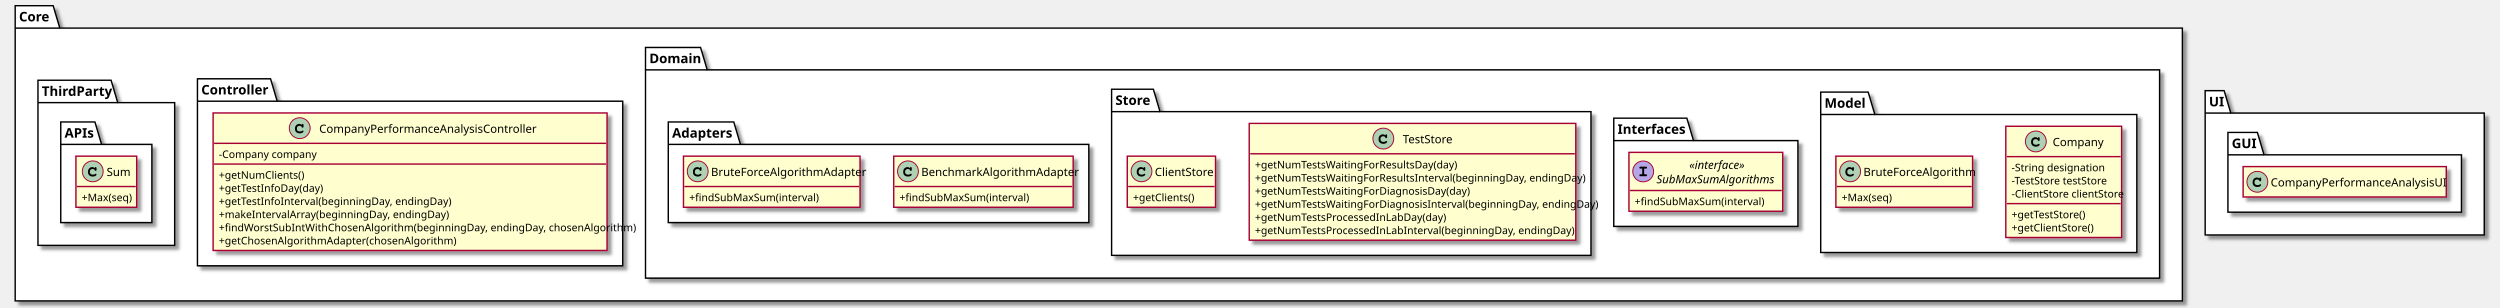
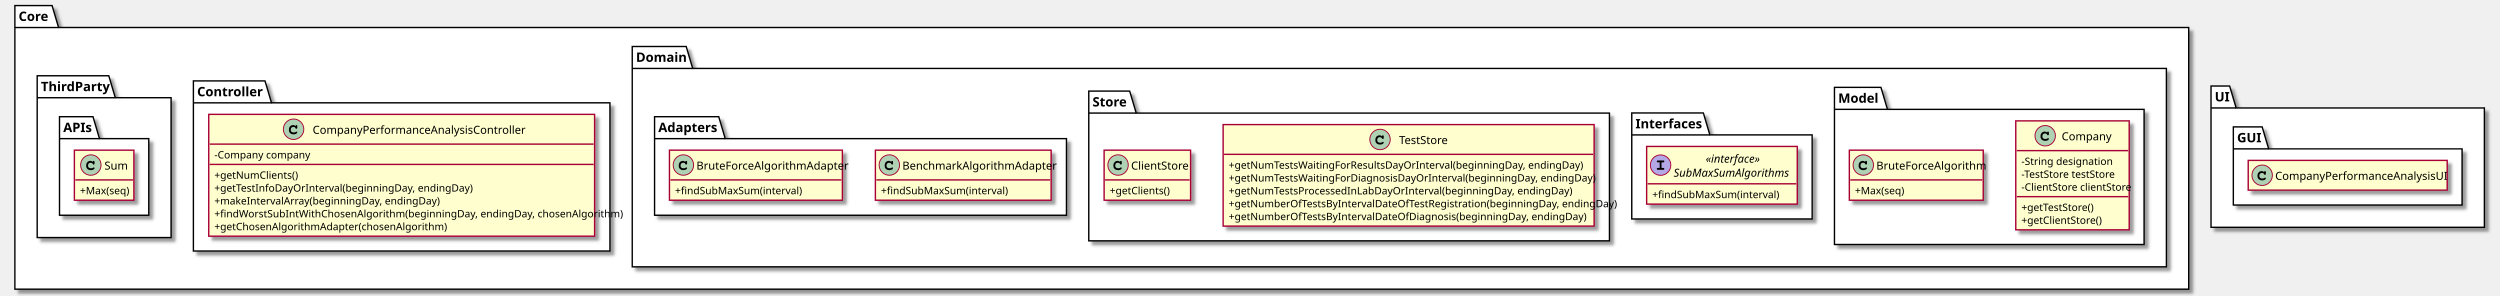
- <svg xmlns="http://www.w3.org/2000/svg" contentScriptType="application/ecmascript" contentStyleType="text/css" height="405px" preserveAspectRatio="none" style="width:3292px;height:405px;background:#FFFFFF;" version="1.1" viewBox="0 0 3292 405" width="3292.5px" zoomAndPan="magnify">
+ <svg xmlns="http://www.w3.org/2000/svg" contentScriptType="application/ecmascript" contentStyleType="text/css" height="397.5px" preserveAspectRatio="none" style="width:3361px;height:397px;background:#FFFFFF;" version="1.1" viewBox="0 0 3361 397" width="3361.25px" zoomAndPan="magnify">
  <defs>
-     <filter height="300%" id="fmnzye6u56nr3" width="300%" x="-1" y="-1">
+     <filter height="300%" id="f1gizhdiklt8y7" width="300%" x="-1" y="-1">
      <feGaussianBlur result="blurOut" stdDeviation="2.5" />
      <feColorMatrix in="blurOut" result="blurOut2" type="matrix" values="0 0 0 0 0 0 0 0 0 0 0 0 0 0 0 0 0 0 .4 0" />
      <feOffset dx="5.0" dy="5.0" in="blurOut2" result="blurOut3" />
      <feBlend in="SourceGraphic" in2="blurOut3" mode="normal" />
    </filter>
  </defs>
  <g>
-     <polygon fill="#FFFFFF" filter="url(#fmnzye6u56nr3)" points="20,7.5,70,7.5,78.75,37.012,2873.75,37.012,2873.75,396.25,20,396.25,20,7.5" style="stroke:#000000;stroke-width:1.875;" />
+     <polygon fill="#FFFFFF" filter="url(#f1gizhdiklt8y7)" points="20,7.5,70,7.5,78.75,37.012,2942.5,37.012,2942.5,388.75,20,388.75,20,7.5" style="stroke:#000000;stroke-width:1.875;" />
    <line style="stroke:#000000;stroke-width:1.875;" x1="20" x2="78.75" y1="37.012" y2="37.012" />
    <text fill="#000000" font-family="sans-serif" font-size="17.5" font-weight="bold" lengthAdjust="spacing" textLength="42.5" x="25" y="28.166">Core</text>
-     <polygon fill="#FFFFFF" filter="url(#fmnzye6u56nr3)" points="850,62.5,922.5,62.5,931.25,92.012,2843.75,92.012,2843.75,366.25,850,366.25,850,62.5" style="stroke:#000000;stroke-width:1.875;" />
+     <polygon fill="#FFFFFF" filter="url(#f1gizhdiklt8y7)" points="850,62.5,922.5,62.5,931.25,92.012,2912.5,92.012,2912.5,358.75,850,358.75,850,62.5" style="stroke:#000000;stroke-width:1.875;" />
    <line style="stroke:#000000;stroke-width:1.875;" x1="850" x2="931.25" y1="92.012" y2="92.012" />
    <text fill="#000000" font-family="sans-serif" font-size="17.5" font-weight="bold" lengthAdjust="spacing" textLength="65" x="855" y="83.166">Domain</text>
-     <polygon fill="#FFFFFF" filter="url(#fmnzye6u56nr3)" points="2397.5,121.25,2460,121.25,2468.75,150.762,2813.75,150.762,2813.75,332.5,2397.5,332.5,2397.5,121.25" style="stroke:#000000;stroke-width:1.875;" />
-     <line style="stroke:#000000;stroke-width:1.875;" x1="2397.5" x2="2468.75" y1="150.762" y2="150.762" />
-     <text fill="#000000" font-family="sans-serif" font-size="17.5" font-weight="bold" lengthAdjust="spacing" textLength="55" x="2402.5" y="141.917">Model</text>
-     <polygon fill="#FFFFFF" filter="url(#fmnzye6u56nr3)" points="2125,155.625,2221.25,155.625,2230,185.137,2367.5,185.137,2367.5,298.125,2125,298.125,2125,155.625" style="stroke:#000000;stroke-width:1.875;" />
-     <line style="stroke:#000000;stroke-width:1.875;" x1="2125" x2="2230" y1="185.137" y2="185.137" />
-     <text fill="#000000" font-family="sans-serif" font-size="17.5" font-weight="bold" lengthAdjust="spacing" textLength="88.75" x="2130" y="176.292">Interfaces</text>
-     <polygon fill="#FFFFFF" filter="url(#fmnzye6u56nr3)" points="1463.75,117.5,1518.75,117.5,1527.5,147.012,2095,147.012,2095,336.25,1463.75,336.25,1463.75,117.5" style="stroke:#000000;stroke-width:1.875;" />
-     <line style="stroke:#000000;stroke-width:1.875;" x1="1463.75" x2="1527.5" y1="147.012" y2="147.012" />
-     <text fill="#000000" font-family="sans-serif" font-size="17.5" font-weight="bold" lengthAdjust="spacing" textLength="47.5" x="1468.75" y="138.167">Store</text>
-     <polygon fill="#FFFFFF" filter="url(#fmnzye6u56nr3)" points="880,160.625,966.25,160.625,975,190.137,1433.75,190.137,1433.75,293.125,880,293.125,880,160.625" style="stroke:#000000;stroke-width:1.875;" />
-     <line style="stroke:#000000;stroke-width:1.875;" x1="880" x2="975" y1="190.137" y2="190.137" />
-     <text fill="#000000" font-family="sans-serif" font-size="17.5" font-weight="bold" lengthAdjust="spacing" textLength="78.75" x="885" y="181.292">Adapters</text>
-     <polygon fill="#FFFFFF" filter="url(#fmnzye6u56nr3)" points="260,103.75,356.25,103.75,365,133.262,820,133.262,820,350,260,350,260,103.75" style="stroke:#000000;stroke-width:1.875;" />
-     <line style="stroke:#000000;stroke-width:1.875;" x1="260" x2="365" y1="133.262" y2="133.262" />
-     <text fill="#000000" font-family="sans-serif" font-size="17.5" font-weight="bold" lengthAdjust="spacing" textLength="88.75" x="265" y="124.416">Controller</text>
-     <polygon fill="#FFFFFF" filter="url(#fmnzye6u56nr3)" points="50,105.625,146.25,105.625,155,135.137,230,135.137,230,323.125,50,323.125,50,105.625" style="stroke:#000000;stroke-width:1.875;" />
-     <line style="stroke:#000000;stroke-width:1.875;" x1="50" x2="155" y1="135.137" y2="135.137" />
-     <text fill="#000000" font-family="sans-serif" font-size="17.5" font-weight="bold" lengthAdjust="spacing" textLength="88.75" x="55" y="126.291">ThirdParty</text>
-     <polygon fill="#FFFFFF" filter="url(#fmnzye6u56nr3)" points="80,160.625,125,160.625,133.75,190.137,200,190.137,200,293.125,80,293.125,80,160.625" style="stroke:#000000;stroke-width:1.875;" />
-     <line style="stroke:#000000;stroke-width:1.875;" x1="80" x2="133.75" y1="190.137" y2="190.137" />
-     <text fill="#000000" font-family="sans-serif" font-size="17.5" font-weight="bold" lengthAdjust="spacing" textLength="37.5" x="85" y="181.292">APIs</text>
-     <polygon fill="#FFFFFF" filter="url(#fmnzye6u56nr3)" points="2903.75,119.375,2928.75,119.375,2937.5,148.887,3271.25,148.887,3271.25,309.375,2903.75,309.375,2903.75,119.375" style="stroke:#000000;stroke-width:1.875;" />
-     <line style="stroke:#000000;stroke-width:1.875;" x1="2903.75" x2="2937.5" y1="148.887" y2="148.887" />
-     <text fill="#000000" font-family="sans-serif" font-size="17.5" font-weight="bold" lengthAdjust="spacing" textLength="17.5" x="2908.75" y="140.042">UI</text>
-     <polygon fill="#FFFFFF" filter="url(#fmnzye6u56nr3)" points="2933.75,174.375,2972.5,174.375,2981.25,203.887,3241.25,203.887,3241.25,279.375,2933.75,279.375,2933.75,174.375" style="stroke:#000000;stroke-width:1.875;" />
-     <line style="stroke:#000000;stroke-width:1.875;" x1="2933.75" x2="2981.25" y1="203.887" y2="203.887" />
-     <text fill="#000000" font-family="sans-serif" font-size="17.5" font-weight="bold" lengthAdjust="spacing" textLength="31.25" x="2938.75" y="195.042">GUI</text>
-     <rect codeLine="13" fill="#FEFECE" filter="url(#fmnzye6u56nr3)" height="146.475" id="Company" style="stroke:#A80036;stroke-width:1.875;" width="152.5" x="2641.25" y="166.25" />
-     <ellipse cx="2680.812" cy="186.25" fill="#ADD1B2" rx="13.75" ry="13.75" style="stroke:#A80036;stroke-width:1.25;" />
-     <path d="M2683.312,181.875 Q2683.566,181.25 2683.859,180.938 Q2684.152,180.625 2684.484,180.625 Q2685.07,180.625 2685.441,180.977 Q2685.812,181.328 2685.812,182.148 L2685.812,184.102 Q2685.812,184.922 2685.461,185.273 Q2685.109,185.625 2684.562,185.625 Q2684.074,185.625 2683.762,185.41 Q2683.449,185.195 2683.312,184.629 Q2683.254,184.238 2683.039,184.023 Q2682.648,183.613 2681.945,183.379 Q2681.242,183.125 2680.539,183.125 Q2679.66,183.125 2678.918,183.477 Q2678.195,183.828 2677.629,184.609 Q2677.062,185.391 2677.062,186.465 L2677.062,187.617 Q2677.062,188.906 2678.117,189.766 Q2679.172,190.625 2681.047,190.625 Q2682.16,190.625 2682.941,190.371 Q2683.391,190.234 2683.898,189.785 Q2684.231,189.531 2684.406,189.453 Q2684.582,189.375 2684.797,189.375 Q2685.207,189.375 2685.5,189.707 Q2685.812,190.019 2685.812,190.469 Q2685.812,190.898 2685.383,191.406 Q2684.758,192.148 2683.762,192.559 Q2682.453,193.125 2680.852,193.125 Q2678.977,193.125 2677.473,192.383 Q2676.262,191.797 2675.402,190.527 Q2674.562,189.258 2674.562,187.754 L2674.562,186.387 Q2674.562,184.824 2675.305,183.457 Q2676.066,182.09 2677.375,181.367 Q2678.703,180.625 2680.188,180.625 Q2681.086,180.625 2681.867,180.938 Q2682.648,181.25 2683.312,181.875 Z " fill="#000000" />
-     <text fill="#000000" font-family="sans-serif" font-size="15" lengthAdjust="spacing" textLength="66.25" x="2702.938" y="192.388">Company</text>
-     <line style="stroke:#A80036;stroke-width:1.875;" x1="2642.5" x2="2792.5" y1="206.25" y2="206.25" />
-     <text fill="#000000" font-family="sans-serif" font-size="13.75" lengthAdjust="spacing" textLength="112.5" x="2648.75" y="225.524">-String designation</text>
-     <text fill="#000000" font-family="sans-serif" font-size="13.75" lengthAdjust="spacing" textLength="122.5" x="2648.75" y="242.819">-TestStore testStore</text>
-     <text fill="#000000" font-family="sans-serif" font-size="13.75" lengthAdjust="spacing" textLength="137.5" x="2648.75" y="260.113">-ClientStore clientStore</text>
-     <line style="stroke:#A80036;stroke-width:1.875;" x1="2642.5" x2="2792.5" y1="268.135" y2="268.135" />
-     <text fill="#000000" font-family="sans-serif" font-size="13.75" lengthAdjust="spacing" textLength="95" x="2648.75" y="287.408">+getTestStore()</text>
-     <text fill="#000000" font-family="sans-serif" font-size="13.75" lengthAdjust="spacing" textLength="101.25" x="2648.75" y="304.703">+getClientStore()</text>
-     <rect codeLine="21" fill="#FEFECE" filter="url(#fmnzye6u56nr3)" height="67.295" id="BruteForceAlgorithm" style="stroke:#A80036;stroke-width:1.875;" width="180" x="2417.5" y="205.625" />
-     <ellipse cx="2436.25" cy="225.625" fill="#ADD1B2" rx="13.75" ry="13.75" style="stroke:#A80036;stroke-width:1.25;" />
-     <path d="M2438.75,221.25 Q2439.004,220.625 2439.297,220.312 Q2439.59,220 2439.922,220 Q2440.508,220 2440.879,220.352 Q2441.25,220.703 2441.25,221.523 L2441.25,223.477 Q2441.25,224.297 2440.898,224.648 Q2440.547,225 2440,225 Q2439.512,225 2439.199,224.785 Q2438.887,224.57 2438.75,224.004 Q2438.691,223.613 2438.477,223.398 Q2438.086,222.988 2437.383,222.754 Q2436.68,222.5 2435.977,222.5 Q2435.098,222.5 2434.356,222.852 Q2433.633,223.203 2433.066,223.984 Q2432.5,224.766 2432.5,225.84 L2432.5,226.992 Q2432.5,228.281 2433.555,229.141 Q2434.609,230 2436.484,230 Q2437.598,230 2438.379,229.746 Q2438.828,229.609 2439.336,229.16 Q2439.668,228.906 2439.844,228.828 Q2440.019,228.75 2440.234,228.75 Q2440.644,228.75 2440.938,229.082 Q2441.25,229.394 2441.25,229.844 Q2441.25,230.273 2440.82,230.781 Q2440.195,231.523 2439.199,231.934 Q2437.891,232.5 2436.289,232.5 Q2434.414,232.5 2432.91,231.758 Q2431.699,231.172 2430.84,229.902 Q2430,228.633 2430,227.129 L2430,225.762 Q2430,224.199 2430.742,222.832 Q2431.504,221.465 2432.812,220.742 Q2434.141,220 2435.625,220 Q2436.523,220 2437.305,220.312 Q2438.086,220.625 2438.75,221.25 Z " fill="#000000" />
-     <text fill="#000000" font-family="sans-serif" font-size="15" lengthAdjust="spacing" textLength="140" x="2453.75" y="231.763">BruteForceAlgorithm</text>
-     <line style="stroke:#A80036;stroke-width:1.875;" x1="2418.75" x2="2596.25" y1="245.625" y2="245.625" />
-     <text fill="#000000" font-family="sans-serif" font-size="13.75" lengthAdjust="spacing" textLength="65" x="2425" y="264.899">+Max(seq)</text>
-     <rect codeLine="29" fill="#FEFECE" filter="url(#fmnzye6u56nr3)" height="77.529" id="SubMaxSumAlgorithms" style="stroke:#A80036;stroke-width:1.875;" width="202.5" x="2145" y="200.625" />
-     <ellipse cx="2163.75" cy="225.742" fill="#B4A7E5" rx="13.75" ry="13.75" style="stroke:#A80036;stroke-width:1.25;" />
-     <path d="M2165,221.992 L2165,229.492 L2167.5,229.492 L2168.106,229.492 L2168.75,230.273 L2168.75,230.742 L2168.75,231.211 L2168.106,231.992 L2167.5,231.992 L2160,231.992 L2159.394,231.992 L2158.75,231.211 L2158.75,230.742 L2158.75,230.273 L2159.394,229.492 L2160,229.492 L2162.5,229.492 L2162.5,221.992 L2160,221.992 L2159.394,221.992 L2158.75,221.211 L2158.75,220.742 L2158.75,220.273 L2159.394,219.492 L2160,219.492 L2167.5,219.492 L2168.106,219.492 L2168.75,220.273 L2168.75,220.742 L2168.75,221.211 L2168.106,221.992 L2167.5,221.992 L2165,221.992 Z " fill="#000000" />
-     <text fill="#000000" font-family="sans-serif" font-size="15" font-style="italic" lengthAdjust="spacing" textLength="76.25" x="2224.375" y="222.446">«interface»</text>
-     <text fill="#000000" font-family="sans-serif" font-size="15" font-style="italic" lengthAdjust="spacing" textLength="162.5" x="2181.25" y="241.314">SubMaxSumAlgorithms</text>
-     <line style="stroke:#A80036;stroke-width:1.875;" x1="2146.25" x2="2346.25" y1="250.859" y2="250.859" />
-     <text fill="#000000" font-family="sans-serif" font-size="13.75" lengthAdjust="spacing" textLength="158.75" x="2152.5" y="270.133">+findSubMaxSum(interval)</text>
-     <rect codeLine="37" fill="#FEFECE" filter="url(#fmnzye6u56nr3)" height="153.769" id="TestStore" style="stroke:#A80036;stroke-width:1.875;" width="430" x="1645" y="162.5" />
-     <ellipse cx="1821.562" cy="182.5" fill="#ADD1B2" rx="13.75" ry="13.75" style="stroke:#A80036;stroke-width:1.25;" />
-     <path d="M1824.062,178.125 Q1824.316,177.5 1824.609,177.188 Q1824.902,176.875 1825.234,176.875 Q1825.82,176.875 1826.191,177.227 Q1826.562,177.578 1826.562,178.398 L1826.562,180.352 Q1826.562,181.172 1826.211,181.523 Q1825.859,181.875 1825.312,181.875 Q1824.824,181.875 1824.512,181.66 Q1824.199,181.445 1824.062,180.879 Q1824.004,180.488 1823.789,180.273 Q1823.398,179.863 1822.695,179.629 Q1821.992,179.375 1821.289,179.375 Q1820.41,179.375 1819.668,179.727 Q1818.945,180.078 1818.379,180.859 Q1817.812,181.641 1817.812,182.715 L1817.812,183.867 Q1817.812,185.156 1818.867,186.016 Q1819.922,186.875 1821.797,186.875 Q1822.91,186.875 1823.691,186.621 Q1824.141,186.484 1824.648,186.035 Q1824.98,185.781 1825.156,185.703 Q1825.332,185.625 1825.547,185.625 Q1825.957,185.625 1826.25,185.957 Q1826.562,186.269 1826.562,186.719 Q1826.562,187.148 1826.133,187.656 Q1825.508,188.398 1824.512,188.809 Q1823.203,189.375 1821.602,189.375 Q1819.727,189.375 1818.223,188.633 Q1817.012,188.047 1816.152,186.777 Q1815.312,185.508 1815.312,184.004 L1815.312,182.637 Q1815.312,181.074 1816.055,179.707 Q1816.816,178.34 1818.125,177.617 Q1819.453,176.875 1820.938,176.875 Q1821.836,176.875 1822.617,177.188 Q1823.398,177.5 1824.062,178.125 Z " fill="#000000" />
-     <text fill="#000000" font-family="sans-serif" font-size="15" lengthAdjust="spacing" textLength="66.25" x="1847.188" y="188.638">TestStore</text>
-     <line style="stroke:#A80036;stroke-width:1.875;" x1="1646.25" x2="2073.75" y1="202.5" y2="202.5" />
-     <text fill="#000000" font-family="sans-serif" font-size="13.75" lengthAdjust="spacing" textLength="251.25" x="1652.5" y="221.774">+getNumTestsWaitingForResultsDay(day)</text>
-     <text fill="#000000" font-family="sans-serif" font-size="13.75" lengthAdjust="spacing" textLength="401.25" x="1652.5" y="239.069">+getNumTestsWaitingForResultsInterval(beginningDay, endingDay)</text>
-     <text fill="#000000" font-family="sans-serif" font-size="13.75" lengthAdjust="spacing" textLength="265" x="1652.5" y="256.363">+getNumTestsWaitingForDiagnosisDay(day)</text>
-     <text fill="#000000" font-family="sans-serif" font-size="13.75" lengthAdjust="spacing" textLength="415" x="1652.5" y="273.658">+getNumTestsWaitingForDiagnosisInterval(beginningDay, endingDay)</text>
-     <text fill="#000000" font-family="sans-serif" font-size="13.75" lengthAdjust="spacing" textLength="240" x="1652.5" y="290.953">+getNumTestsProcessedInLabDay(day)</text>
-     <text fill="#000000" font-family="sans-serif" font-size="13.75" lengthAdjust="spacing" textLength="390" x="1652.5" y="308.248">+getNumTestsProcessedInLabInterval(beginningDay, endingDay)</text>
-     <rect codeLine="46" fill="#FEFECE" filter="url(#fmnzye6u56nr3)" height="67.295" id="ClientStore" style="stroke:#A80036;stroke-width:1.875;" width="116.25" x="1484.375" y="205.625" />
-     <ellipse cx="1503.125" cy="225.625" fill="#ADD1B2" rx="13.75" ry="13.75" style="stroke:#A80036;stroke-width:1.25;" />
-     <path d="M1505.625,221.25 Q1505.879,220.625 1506.172,220.312 Q1506.465,220 1506.797,220 Q1507.383,220 1507.754,220.352 Q1508.125,220.703 1508.125,221.523 L1508.125,223.477 Q1508.125,224.297 1507.773,224.648 Q1507.422,225 1506.875,225 Q1506.387,225 1506.074,224.785 Q1505.762,224.57 1505.625,224.004 Q1505.566,223.613 1505.352,223.398 Q1504.961,222.988 1504.258,222.754 Q1503.555,222.5 1502.852,222.5 Q1501.973,222.5 1501.23,222.852 Q1500.508,223.203 1499.941,223.984 Q1499.375,224.766 1499.375,225.84 L1499.375,226.992 Q1499.375,228.281 1500.43,229.141 Q1501.484,230 1503.359,230 Q1504.473,230 1505.254,229.746 Q1505.703,229.609 1506.211,229.16 Q1506.543,228.906 1506.719,228.828 Q1506.895,228.75 1507.109,228.75 Q1507.52,228.75 1507.812,229.082 Q1508.125,229.394 1508.125,229.844 Q1508.125,230.273 1507.695,230.781 Q1507.07,231.523 1506.074,231.934 Q1504.766,232.5 1503.164,232.5 Q1501.289,232.5 1499.785,231.758 Q1498.574,231.172 1497.715,229.902 Q1496.875,228.633 1496.875,227.129 L1496.875,225.762 Q1496.875,224.199 1497.617,222.832 Q1498.379,221.465 1499.688,220.742 Q1501.016,220 1502.5,220 Q1503.398,220 1504.18,220.312 Q1504.961,220.625 1505.625,221.25 Z " fill="#000000" />
-     <text fill="#000000" font-family="sans-serif" font-size="15" lengthAdjust="spacing" textLength="76.25" x="1520.625" y="231.763">ClientStore</text>
-     <line style="stroke:#A80036;stroke-width:1.875;" x1="1485.625" x2="1599.375" y1="245.625" y2="245.625" />
-     <text fill="#000000" font-family="sans-serif" font-size="13.75" lengthAdjust="spacing" textLength="76.25" x="1491.875" y="264.899">+getClients()</text>
-     <rect codeLine="54" fill="#FEFECE" filter="url(#fmnzye6u56nr3)" height="67.295" id="BenchmarkAlgorithmAdapter" style="stroke:#A80036;stroke-width:1.875;" width="236.25" x="1176.875" y="205.625" />
-     <ellipse cx="1195.625" cy="225.625" fill="#ADD1B2" rx="13.75" ry="13.75" style="stroke:#A80036;stroke-width:1.25;" />
-     <path d="M1198.125,221.25 Q1198.379,220.625 1198.672,220.312 Q1198.965,220 1199.297,220 Q1199.883,220 1200.254,220.352 Q1200.625,220.703 1200.625,221.523 L1200.625,223.477 Q1200.625,224.297 1200.273,224.648 Q1199.922,225 1199.375,225 Q1198.887,225 1198.574,224.785 Q1198.262,224.57 1198.125,224.004 Q1198.066,223.613 1197.852,223.398 Q1197.461,222.988 1196.758,222.754 Q1196.055,222.5 1195.352,222.5 Q1194.473,222.5 1193.73,222.852 Q1193.008,223.203 1192.441,223.984 Q1191.875,224.766 1191.875,225.84 L1191.875,226.992 Q1191.875,228.281 1192.93,229.141 Q1193.984,230 1195.859,230 Q1196.973,230 1197.754,229.746 Q1198.203,229.609 1198.711,229.16 Q1199.043,228.906 1199.219,228.828 Q1199.395,228.75 1199.609,228.75 Q1200.02,228.75 1200.312,229.082 Q1200.625,229.394 1200.625,229.844 Q1200.625,230.273 1200.195,230.781 Q1199.57,231.523 1198.574,231.934 Q1197.266,232.5 1195.664,232.5 Q1193.789,232.5 1192.285,231.758 Q1191.074,231.172 1190.215,229.902 Q1189.375,228.633 1189.375,227.129 L1189.375,225.762 Q1189.375,224.199 1190.117,222.832 Q1190.879,221.465 1192.188,220.742 Q1193.516,220 1195,220 Q1195.898,220 1196.68,220.312 Q1197.461,220.625 1198.125,221.25 Z " fill="#000000" />
-     <text fill="#000000" font-family="sans-serif" font-size="15" lengthAdjust="spacing" textLength="196.25" x="1213.125" y="231.763">BenchmarkAlgorithmAdapter</text>
-     <line style="stroke:#A80036;stroke-width:1.875;" x1="1178.125" x2="1411.875" y1="245.625" y2="245.625" />
-     <text fill="#000000" font-family="sans-serif" font-size="13.75" lengthAdjust="spacing" textLength="158.75" x="1184.375" y="264.899">+findSubMaxSum(interval)</text>
-     <rect codeLine="58" fill="#FEFECE" filter="url(#fmnzye6u56nr3)" height="67.295" id="BruteForceAlgorithmAdapter" style="stroke:#A80036;stroke-width:1.875;" width="232.5" x="900" y="205.625" />
-     <ellipse cx="918.75" cy="225.625" fill="#ADD1B2" rx="13.75" ry="13.75" style="stroke:#A80036;stroke-width:1.25;" />
-     <path d="M921.25,221.25 Q921.504,220.625 921.797,220.312 Q922.09,220 922.422,220 Q923.008,220 923.379,220.352 Q923.75,220.703 923.75,221.523 L923.75,223.477 Q923.75,224.297 923.398,224.648 Q923.047,225 922.5,225 Q922.012,225 921.699,224.785 Q921.387,224.57 921.25,224.004 Q921.191,223.613 920.977,223.398 Q920.586,222.988 919.883,222.754 Q919.18,222.5 918.477,222.5 Q917.598,222.5 916.856,222.852 Q916.133,223.203 915.566,223.984 Q915,224.766 915,225.84 L915,226.992 Q915,228.281 916.055,229.141 Q917.109,230 918.984,230 Q920.098,230 920.879,229.746 Q921.328,229.609 921.836,229.16 Q922.168,228.906 922.344,228.828 Q922.519,228.75 922.734,228.75 Q923.144,228.75 923.438,229.082 Q923.75,229.394 923.75,229.844 Q923.75,230.273 923.32,230.781 Q922.695,231.523 921.699,231.934 Q920.391,232.5 918.789,232.5 Q916.914,232.5 915.41,231.758 Q914.199,231.172 913.34,229.902 Q912.5,228.633 912.5,227.129 L912.5,225.762 Q912.5,224.199 913.242,222.832 Q914.004,221.465 915.312,220.742 Q916.641,220 918.125,220 Q919.023,220 919.805,220.312 Q920.586,220.625 921.25,221.25 Z " fill="#000000" />
-     <text fill="#000000" font-family="sans-serif" font-size="15" lengthAdjust="spacing" textLength="192.5" x="936.25" y="231.763">BruteForceAlgorithmAdapter</text>
-     <line style="stroke:#A80036;stroke-width:1.875;" x1="901.25" x2="1131.25" y1="245.625" y2="245.625" />
-     <text fill="#000000" font-family="sans-serif" font-size="13.75" lengthAdjust="spacing" textLength="158.75" x="907.5" y="264.899">+findSubMaxSum(interval)</text>
-     <rect codeLine="68" fill="#FEFECE" filter="url(#fmnzye6u56nr3)" height="181.065" id="CompanyPerformanceAnalysisController" style="stroke:#A80036;stroke-width:1.875;" width="518.75" x="280.625" y="148.75" />
-     <ellipse cx="394.688" cy="168.75" fill="#ADD1B2" rx="13.75" ry="13.75" style="stroke:#A80036;stroke-width:1.25;" />
-     <path d="M397.188,164.375 Q397.441,163.75 397.734,163.438 Q398.027,163.125 398.359,163.125 Q398.945,163.125 399.316,163.477 Q399.688,163.828 399.688,164.648 L399.688,166.602 Q399.688,167.422 399.336,167.773 Q398.984,168.125 398.438,168.125 Q397.949,168.125 397.637,167.91 Q397.324,167.695 397.188,167.129 Q397.129,166.738 396.914,166.523 Q396.523,166.113 395.82,165.879 Q395.117,165.625 394.414,165.625 Q393.535,165.625 392.793,165.977 Q392.07,166.328 391.504,167.109 Q390.938,167.891 390.938,168.965 L390.938,170.117 Q390.938,171.406 391.992,172.266 Q393.047,173.125 394.922,173.125 Q396.035,173.125 396.816,172.871 Q397.266,172.734 397.773,172.285 Q398.106,172.031 398.281,171.953 Q398.457,171.875 398.672,171.875 Q399.082,171.875 399.375,172.207 Q399.688,172.519 399.688,172.969 Q399.688,173.398 399.258,173.906 Q398.633,174.648 397.637,175.059 Q396.328,175.625 394.727,175.625 Q392.852,175.625 391.348,174.883 Q390.137,174.297 389.277,173.027 Q388.438,171.758 388.438,170.254 L388.438,168.887 Q388.438,167.324 389.18,165.957 Q389.941,164.59 391.25,163.867 Q392.578,163.125 394.062,163.125 Q394.961,163.125 395.742,163.438 Q396.523,163.75 397.188,164.375 Z " fill="#000000" />
-     <text fill="#000000" font-family="sans-serif" font-size="15" lengthAdjust="spacing" textLength="280" x="420.312" y="174.888">CompanyPerformanceAnalysisController</text>
-     <line style="stroke:#A80036;stroke-width:1.875;" x1="281.875" x2="798.125" y1="188.75" y2="188.75" />
-     <text fill="#000000" font-family="sans-serif" font-size="13.75" lengthAdjust="spacing" textLength="120" x="288.125" y="208.024">-Company company</text>
-     <line style="stroke:#A80036;stroke-width:1.875;" x1="281.875" x2="798.125" y1="216.045" y2="216.045" />
-     <text fill="#000000" font-family="sans-serif" font-size="13.75" lengthAdjust="spacing" textLength="102.5" x="288.125" y="235.319">+getNumClients()</text>
-     <text fill="#000000" font-family="sans-serif" font-size="13.75" lengthAdjust="spacing" textLength="131.25" x="288.125" y="252.613">+getTestInfoDay(day)</text>
-     <text fill="#000000" font-family="sans-serif" font-size="13.75" lengthAdjust="spacing" textLength="281.25" x="288.125" y="269.908">+getTestInfoInterval(beginningDay, endingDay)</text>
-     <text fill="#000000" font-family="sans-serif" font-size="13.75" lengthAdjust="spacing" textLength="280" x="288.125" y="287.203">+makeIntervalArray(beginningDay, endingDay)</text>
-     <text fill="#000000" font-family="sans-serif" font-size="13.75" lengthAdjust="spacing" textLength="503.75" x="288.125" y="304.498">+findWorstSubIntWithChosenAlgorithm(beginningDay, endingDay, chosenAlgorithm)</text>
-     <text fill="#000000" font-family="sans-serif" font-size="13.75" lengthAdjust="spacing" textLength="288.75" x="288.125" y="321.793">+getChosenAlgorithmAdapter(chosenAlgorithm)</text>
-     <rect codeLine="84" fill="#FEFECE" filter="url(#fmnzye6u56nr3)" height="67.295" id="Sum" style="stroke:#A80036;stroke-width:1.875;" width="80" x="100" y="205.625" />
-     <ellipse cx="122.125" cy="225.625" fill="#ADD1B2" rx="13.75" ry="13.75" style="stroke:#A80036;stroke-width:1.25;" />
-     <path d="M124.625,221.25 Q124.879,220.625 125.172,220.312 Q125.465,220 125.797,220 Q126.383,220 126.754,220.352 Q127.125,220.703 127.125,221.523 L127.125,223.477 Q127.125,224.297 126.773,224.648 Q126.422,225 125.875,225 Q125.387,225 125.074,224.785 Q124.762,224.57 124.625,224.004 Q124.566,223.613 124.352,223.398 Q123.961,222.988 123.258,222.754 Q122.555,222.5 121.852,222.5 Q120.973,222.5 120.231,222.852 Q119.508,223.203 118.941,223.984 Q118.375,224.766 118.375,225.84 L118.375,226.992 Q118.375,228.281 119.43,229.141 Q120.484,230 122.359,230 Q123.473,230 124.254,229.746 Q124.703,229.609 125.211,229.16 Q125.543,228.906 125.719,228.828 Q125.894,228.75 126.109,228.75 Q126.519,228.75 126.812,229.082 Q127.125,229.394 127.125,229.844 Q127.125,230.273 126.695,230.781 Q126.07,231.523 125.074,231.934 Q123.766,232.5 122.164,232.5 Q120.289,232.5 118.785,231.758 Q117.574,231.172 116.715,229.902 Q115.875,228.633 115.875,227.129 L115.875,225.762 Q115.875,224.199 116.617,222.832 Q117.379,221.465 118.688,220.742 Q120.016,220 121.5,220 Q122.398,220 123.18,220.312 Q123.961,220.625 124.625,221.25 Z " fill="#000000" />
-     <text fill="#000000" font-family="sans-serif" font-size="15" lengthAdjust="spacing" textLength="32.5" x="140.375" y="231.763">Sum</text>
-     <line style="stroke:#A80036;stroke-width:1.875;" x1="101.25" x2="178.75" y1="245.625" y2="245.625" />
-     <text fill="#000000" font-family="sans-serif" font-size="13.75" lengthAdjust="spacing" textLength="65" x="107.5" y="264.899">+Max(seq)</text>
-     <rect codeLine="98" fill="#FEFECE" filter="url(#fmnzye6u56nr3)" height="40" id="CompanyPerformanceAnalysisUI" style="stroke:#A80036;stroke-width:1.875;" width="267.5" x="2953.75" y="219.375" />
-     <ellipse cx="2972.5" cy="239.375" fill="#ADD1B2" rx="13.75" ry="13.75" style="stroke:#A80036;stroke-width:1.25;" />
-     <path d="M2975,235 Q2975.254,234.375 2975.547,234.062 Q2975.84,233.75 2976.172,233.75 Q2976.758,233.75 2977.129,234.102 Q2977.5,234.453 2977.5,235.273 L2977.5,237.227 Q2977.5,238.047 2977.148,238.398 Q2976.797,238.75 2976.25,238.75 Q2975.762,238.75 2975.449,238.535 Q2975.137,238.32 2975,237.754 Q2974.941,237.363 2974.727,237.148 Q2974.336,236.738 2973.633,236.504 Q2972.93,236.25 2972.227,236.25 Q2971.348,236.25 2970.606,236.602 Q2969.883,236.953 2969.316,237.734 Q2968.75,238.516 2968.75,239.59 L2968.75,240.742 Q2968.75,242.031 2969.805,242.891 Q2970.859,243.75 2972.734,243.75 Q2973.848,243.75 2974.629,243.496 Q2975.078,243.359 2975.586,242.91 Q2975.918,242.656 2976.094,242.578 Q2976.269,242.5 2976.484,242.5 Q2976.894,242.5 2977.188,242.832 Q2977.5,243.144 2977.5,243.594 Q2977.5,244.023 2977.07,244.531 Q2976.445,245.273 2975.449,245.684 Q2974.141,246.25 2972.539,246.25 Q2970.664,246.25 2969.16,245.508 Q2967.949,244.922 2967.09,243.652 Q2966.25,242.383 2966.25,240.879 L2966.25,239.512 Q2966.25,237.949 2966.992,236.582 Q2967.754,235.215 2969.062,234.492 Q2970.391,233.75 2971.875,233.75 Q2972.773,233.75 2973.555,234.062 Q2974.336,234.375 2975,235 Z " fill="#000000" />
-     <text fill="#000000" font-family="sans-serif" font-size="15" lengthAdjust="spacing" textLength="227.5" x="2990" y="245.513">CompanyPerformanceAnalysisUI</text>
+     <polygon fill="#FFFFFF" filter="url(#f1gizhdiklt8y7)" points="2466.25,117.5,2528.75,117.5,2537.5,147.012,2882.5,147.012,2882.5,328.75,2466.25,328.75,2466.25,117.5" style="stroke:#000000;stroke-width:1.875;" />
+     <line style="stroke:#000000;stroke-width:1.875;" x1="2466.25" x2="2537.5" y1="147.012" y2="147.012" />
+     <text fill="#000000" font-family="sans-serif" font-size="17.5" font-weight="bold" lengthAdjust="spacing" textLength="55" x="2471.25" y="138.167">Model</text>
+     <polygon fill="#FFFFFF" filter="url(#f1gizhdiklt8y7)" points="2193.75,151.875,2290,151.875,2298.75,181.387,2436.25,181.387,2436.25,294.375,2193.75,294.375,2193.75,151.875" style="stroke:#000000;stroke-width:1.875;" />
+     <line style="stroke:#000000;stroke-width:1.875;" x1="2193.75" x2="2298.75" y1="181.387" y2="181.387" />
+     <text fill="#000000" font-family="sans-serif" font-size="17.5" font-weight="bold" lengthAdjust="spacing" textLength="88.75" x="2198.75" y="172.542">Interfaces</text>
+     <polygon fill="#FFFFFF" filter="url(#f1gizhdiklt8y7)" points="1463.75,122.5,1518.75,122.5,1527.5,152.012,2163.75,152.012,2163.75,323.75,1463.75,323.75,1463.75,122.5" style="stroke:#000000;stroke-width:1.875;" />
+     <line style="stroke:#000000;stroke-width:1.875;" x1="1463.75" x2="1527.5" y1="152.012" y2="152.012" />
+     <text fill="#000000" font-family="sans-serif" font-size="17.5" font-weight="bold" lengthAdjust="spacing" textLength="47.5" x="1468.75" y="143.167">Store</text>
+     <polygon fill="#FFFFFF" filter="url(#f1gizhdiklt8y7)" points="880,156.875,966.25,156.875,975,186.387,1433.75,186.387,1433.75,289.375,880,289.375,880,156.875" style="stroke:#000000;stroke-width:1.875;" />
+     <line style="stroke:#000000;stroke-width:1.875;" x1="880" x2="975" y1="186.387" y2="186.387" />
+     <text fill="#000000" font-family="sans-serif" font-size="17.5" font-weight="bold" lengthAdjust="spacing" textLength="78.75" x="885" y="177.542">Adapters</text>
+     <polygon fill="#FFFFFF" filter="url(#f1gizhdiklt8y7)" points="260,108.75,356.25,108.75,365,138.262,820,138.262,820,337.5,260,337.5,260,108.75" style="stroke:#000000;stroke-width:1.875;" />
+     <line style="stroke:#000000;stroke-width:1.875;" x1="260" x2="365" y1="138.262" y2="138.262" />
+     <text fill="#000000" font-family="sans-serif" font-size="17.5" font-weight="bold" lengthAdjust="spacing" textLength="88.75" x="265" y="129.417">Controller</text>
+     <polygon fill="#FFFFFF" filter="url(#f1gizhdiklt8y7)" points="50,101.875,146.25,101.875,155,131.387,230,131.387,230,319.375,50,319.375,50,101.875" style="stroke:#000000;stroke-width:1.875;" />
+     <line style="stroke:#000000;stroke-width:1.875;" x1="50" x2="155" y1="131.387" y2="131.387" />
+     <text fill="#000000" font-family="sans-serif" font-size="17.5" font-weight="bold" lengthAdjust="spacing" textLength="88.75" x="55" y="122.541">ThirdParty</text>
+     <polygon fill="#FFFFFF" filter="url(#f1gizhdiklt8y7)" points="80,156.875,125,156.875,133.75,186.387,200,186.387,200,289.375,80,289.375,80,156.875" style="stroke:#000000;stroke-width:1.875;" />
+     <line style="stroke:#000000;stroke-width:1.875;" x1="80" x2="133.75" y1="186.387" y2="186.387" />
+     <text fill="#000000" font-family="sans-serif" font-size="17.5" font-weight="bold" lengthAdjust="spacing" textLength="37.5" x="85" y="177.542">APIs</text>
+     <polygon fill="#FFFFFF" filter="url(#f1gizhdiklt8y7)" points="2972.5,115.625,2997.5,115.625,3006.25,145.137,3340,145.137,3340,305.625,2972.5,305.625,2972.5,115.625" style="stroke:#000000;stroke-width:1.875;" />
+     <line style="stroke:#000000;stroke-width:1.875;" x1="2972.5" x2="3006.25" y1="145.137" y2="145.137" />
+     <text fill="#000000" font-family="sans-serif" font-size="17.5" font-weight="bold" lengthAdjust="spacing" textLength="17.5" x="2977.5" y="136.292">UI</text>
+     <polygon fill="#FFFFFF" filter="url(#f1gizhdiklt8y7)" points="3002.5,170.625,3041.25,170.625,3050,200.137,3310,200.137,3310,275.625,3002.5,275.625,3002.5,170.625" style="stroke:#000000;stroke-width:1.875;" />
+     <line style="stroke:#000000;stroke-width:1.875;" x1="3002.5" x2="3050" y1="200.137" y2="200.137" />
+     <text fill="#000000" font-family="sans-serif" font-size="17.5" font-weight="bold" lengthAdjust="spacing" textLength="31.25" x="3007.5" y="191.292">GUI</text>
+     <rect codeLine="13" fill="#FEFECE" filter="url(#f1gizhdiklt8y7)" height="146.475" id="Company" style="stroke:#A80036;stroke-width:1.875;" width="152.5" x="2710" y="162.5" />
+     <ellipse cx="2749.562" cy="182.5" fill="#ADD1B2" rx="13.75" ry="13.75" style="stroke:#A80036;stroke-width:1.25;" />
+     <path d="M2752.062,178.125 Q2752.316,177.5 2752.609,177.188 Q2752.902,176.875 2753.234,176.875 Q2753.82,176.875 2754.191,177.227 Q2754.562,177.578 2754.562,178.398 L2754.562,180.352 Q2754.562,181.172 2754.211,181.523 Q2753.859,181.875 2753.312,181.875 Q2752.824,181.875 2752.512,181.66 Q2752.199,181.445 2752.062,180.879 Q2752.004,180.488 2751.789,180.273 Q2751.398,179.863 2750.695,179.629 Q2749.992,179.375 2749.289,179.375 Q2748.41,179.375 2747.668,179.727 Q2746.945,180.078 2746.379,180.859 Q2745.812,181.641 2745.812,182.715 L2745.812,183.867 Q2745.812,185.156 2746.867,186.016 Q2747.922,186.875 2749.797,186.875 Q2750.91,186.875 2751.691,186.621 Q2752.141,186.484 2752.648,186.035 Q2752.981,185.781 2753.156,185.703 Q2753.332,185.625 2753.547,185.625 Q2753.957,185.625 2754.25,185.957 Q2754.562,186.269 2754.562,186.719 Q2754.562,187.148 2754.133,187.656 Q2753.508,188.398 2752.512,188.809 Q2751.203,189.375 2749.602,189.375 Q2747.727,189.375 2746.223,188.633 Q2745.012,188.047 2744.152,186.777 Q2743.312,185.508 2743.312,184.004 L2743.312,182.637 Q2743.312,181.074 2744.055,179.707 Q2744.816,178.34 2746.125,177.617 Q2747.453,176.875 2748.938,176.875 Q2749.836,176.875 2750.617,177.188 Q2751.398,177.5 2752.062,178.125 Z " fill="#000000" />
+     <text fill="#000000" font-family="sans-serif" font-size="15" lengthAdjust="spacing" textLength="66.25" x="2771.688" y="188.638">Company</text>
+     <line style="stroke:#A80036;stroke-width:1.875;" x1="2711.25" x2="2861.25" y1="202.5" y2="202.5" />
+     <text fill="#000000" font-family="sans-serif" font-size="13.75" lengthAdjust="spacing" textLength="112.5" x="2717.5" y="221.774">-String designation</text>
+     <text fill="#000000" font-family="sans-serif" font-size="13.75" lengthAdjust="spacing" textLength="122.5" x="2717.5" y="239.069">-TestStore testStore</text>
+     <text fill="#000000" font-family="sans-serif" font-size="13.75" lengthAdjust="spacing" textLength="137.5" x="2717.5" y="256.363">-ClientStore clientStore</text>
+     <line style="stroke:#A80036;stroke-width:1.875;" x1="2711.25" x2="2861.25" y1="264.385" y2="264.385" />
+     <text fill="#000000" font-family="sans-serif" font-size="13.75" lengthAdjust="spacing" textLength="95" x="2717.5" y="283.658">+getTestStore()</text>
+     <text fill="#000000" font-family="sans-serif" font-size="13.75" lengthAdjust="spacing" textLength="101.25" x="2717.5" y="300.953">+getClientStore()</text>
+     <rect codeLine="21" fill="#FEFECE" filter="url(#f1gizhdiklt8y7)" height="67.295" id="BruteForceAlgorithm" style="stroke:#A80036;stroke-width:1.875;" width="180" x="2486.25" y="201.875" />
+     <ellipse cx="2505" cy="221.875" fill="#ADD1B2" rx="13.75" ry="13.75" style="stroke:#A80036;stroke-width:1.25;" />
+     <path d="M2507.5,217.5 Q2507.754,216.875 2508.047,216.562 Q2508.34,216.25 2508.672,216.25 Q2509.258,216.25 2509.629,216.602 Q2510,216.953 2510,217.773 L2510,219.727 Q2510,220.547 2509.648,220.898 Q2509.297,221.25 2508.75,221.25 Q2508.262,221.25 2507.949,221.035 Q2507.637,220.82 2507.5,220.254 Q2507.441,219.863 2507.227,219.648 Q2506.836,219.238 2506.133,219.004 Q2505.43,218.75 2504.727,218.75 Q2503.848,218.75 2503.106,219.102 Q2502.383,219.453 2501.816,220.234 Q2501.25,221.016 2501.25,222.09 L2501.25,223.242 Q2501.25,224.531 2502.305,225.391 Q2503.359,226.25 2505.234,226.25 Q2506.348,226.25 2507.129,225.996 Q2507.578,225.859 2508.086,225.41 Q2508.418,225.156 2508.594,225.078 Q2508.769,225 2508.984,225 Q2509.394,225 2509.688,225.332 Q2510,225.644 2510,226.094 Q2510,226.523 2509.57,227.031 Q2508.945,227.773 2507.949,228.184 Q2506.641,228.75 2505.039,228.75 Q2503.164,228.75 2501.66,228.008 Q2500.449,227.422 2499.59,226.152 Q2498.75,224.883 2498.75,223.379 L2498.75,222.012 Q2498.75,220.449 2499.492,219.082 Q2500.254,217.715 2501.562,216.992 Q2502.891,216.25 2504.375,216.25 Q2505.273,216.25 2506.055,216.562 Q2506.836,216.875 2507.5,217.5 Z " fill="#000000" />
+     <text fill="#000000" font-family="sans-serif" font-size="15" lengthAdjust="spacing" textLength="140" x="2522.5" y="228.013">BruteForceAlgorithm</text>
+     <line style="stroke:#A80036;stroke-width:1.875;" x1="2487.5" x2="2665" y1="241.875" y2="241.875" />
+     <text fill="#000000" font-family="sans-serif" font-size="13.75" lengthAdjust="spacing" textLength="65" x="2493.75" y="261.149">+Max(seq)</text>
+     <rect codeLine="29" fill="#FEFECE" filter="url(#f1gizhdiklt8y7)" height="77.529" id="SubMaxSumAlgorithms" style="stroke:#A80036;stroke-width:1.875;" width="202.5" x="2213.75" y="196.875" />
+     <ellipse cx="2232.5" cy="221.992" fill="#B4A7E5" rx="13.75" ry="13.75" style="stroke:#A80036;stroke-width:1.25;" />
+     <path d="M2233.75,218.242 L2233.75,225.742 L2236.25,225.742 L2236.856,225.742 L2237.5,226.523 L2237.5,226.992 L2237.5,227.461 L2236.856,228.242 L2236.25,228.242 L2228.75,228.242 L2228.144,228.242 L2227.5,227.461 L2227.5,226.992 L2227.5,226.523 L2228.144,225.742 L2228.75,225.742 L2231.25,225.742 L2231.25,218.242 L2228.75,218.242 L2228.144,218.242 L2227.5,217.461 L2227.5,216.992 L2227.5,216.523 L2228.144,215.742 L2228.75,215.742 L2236.25,215.742 L2236.856,215.742 L2237.5,216.523 L2237.5,216.992 L2237.5,217.461 L2236.856,218.242 L2236.25,218.242 L2233.75,218.242 Z " fill="#000000" />
+     <text fill="#000000" font-family="sans-serif" font-size="15" font-style="italic" lengthAdjust="spacing" textLength="76.25" x="2293.125" y="218.696">«interface»</text>
+     <text fill="#000000" font-family="sans-serif" font-size="15" font-style="italic" lengthAdjust="spacing" textLength="162.5" x="2250" y="237.564">SubMaxSumAlgorithms</text>
+     <line style="stroke:#A80036;stroke-width:1.875;" x1="2215" x2="2415" y1="247.109" y2="247.109" />
+     <text fill="#000000" font-family="sans-serif" font-size="13.75" lengthAdjust="spacing" textLength="158.75" x="2221.25" y="266.383">+findSubMaxSum(interval)</text>
+     <rect codeLine="37" fill="#FEFECE" filter="url(#f1gizhdiklt8y7)" height="136.475" id="TestStore" style="stroke:#A80036;stroke-width:1.875;" width="498.75" x="1644.375" y="167.5" />
+     <ellipse cx="1855.312" cy="187.5" fill="#ADD1B2" rx="13.75" ry="13.75" style="stroke:#A80036;stroke-width:1.25;" />
+     <path d="M1857.812,183.125 Q1858.066,182.5 1858.359,182.188 Q1858.652,181.875 1858.984,181.875 Q1859.57,181.875 1859.941,182.227 Q1860.312,182.578 1860.312,183.398 L1860.312,185.352 Q1860.312,186.172 1859.961,186.523 Q1859.609,186.875 1859.062,186.875 Q1858.574,186.875 1858.262,186.66 Q1857.949,186.445 1857.812,185.879 Q1857.754,185.488 1857.539,185.273 Q1857.148,184.863 1856.445,184.629 Q1855.742,184.375 1855.039,184.375 Q1854.16,184.375 1853.418,184.727 Q1852.695,185.078 1852.129,185.859 Q1851.562,186.641 1851.562,187.715 L1851.562,188.867 Q1851.562,190.156 1852.617,191.016 Q1853.672,191.875 1855.547,191.875 Q1856.66,191.875 1857.441,191.621 Q1857.891,191.484 1858.398,191.035 Q1858.73,190.781 1858.906,190.703 Q1859.082,190.625 1859.297,190.625 Q1859.707,190.625 1860,190.957 Q1860.312,191.269 1860.312,191.719 Q1860.312,192.148 1859.883,192.656 Q1859.258,193.398 1858.262,193.809 Q1856.953,194.375 1855.352,194.375 Q1853.477,194.375 1851.973,193.633 Q1850.762,193.047 1849.902,191.777 Q1849.062,190.508 1849.062,189.004 L1849.062,187.637 Q1849.062,186.074 1849.805,184.707 Q1850.566,183.34 1851.875,182.617 Q1853.203,181.875 1854.688,181.875 Q1855.586,181.875 1856.367,182.188 Q1857.148,182.5 1857.812,183.125 Z " fill="#000000" />
+     <text fill="#000000" font-family="sans-serif" font-size="15" lengthAdjust="spacing" textLength="66.25" x="1880.938" y="193.638">TestStore</text>
+     <line style="stroke:#A80036;stroke-width:1.875;" x1="1645.625" x2="2141.875" y1="207.5" y2="207.5" />
+     <text fill="#000000" font-family="sans-serif" font-size="13.75" lengthAdjust="spacing" textLength="440" x="1651.875" y="226.774">+getNumTestsWaitingForResultsDayOrInterval(beginningDay, endingDay)</text>
+     <text fill="#000000" font-family="sans-serif" font-size="13.75" lengthAdjust="spacing" textLength="453.75" x="1651.875" y="244.069">+getNumTestsWaitingForDiagnosisDayOrInterval(beginningDay, endingDay)</text>
+     <text fill="#000000" font-family="sans-serif" font-size="13.75" lengthAdjust="spacing" textLength="428.75" x="1651.875" y="261.363">+getNumTestsProcessedInLabDayOrInterval(beginningDay, endingDay)</text>
+     <text fill="#000000" font-family="sans-serif" font-size="13.75" lengthAdjust="spacing" textLength="483.75" x="1651.875" y="278.658">+getNumberOfTestsByIntervalDateOfTestRegistration(beginningDay, endingDay)</text>
+     <text fill="#000000" font-family="sans-serif" font-size="13.75" lengthAdjust="spacing" textLength="445" x="1651.875" y="295.953">+getNumberOfTestsByIntervalDateOfDiagnosis(beginningDay, endingDay)</text>
+     <rect codeLine="45" fill="#FEFECE" filter="url(#f1gizhdiklt8y7)" height="67.295" id="ClientStore" style="stroke:#A80036;stroke-width:1.875;" width="116.25" x="1484.375" y="201.875" />
+     <ellipse cx="1503.125" cy="221.875" fill="#ADD1B2" rx="13.75" ry="13.75" style="stroke:#A80036;stroke-width:1.25;" />
+     <path d="M1505.625,217.5 Q1505.879,216.875 1506.172,216.562 Q1506.465,216.25 1506.797,216.25 Q1507.383,216.25 1507.754,216.602 Q1508.125,216.953 1508.125,217.773 L1508.125,219.727 Q1508.125,220.547 1507.773,220.898 Q1507.422,221.25 1506.875,221.25 Q1506.387,221.25 1506.074,221.035 Q1505.762,220.82 1505.625,220.254 Q1505.566,219.863 1505.352,219.648 Q1504.961,219.238 1504.258,219.004 Q1503.555,218.75 1502.852,218.75 Q1501.973,218.75 1501.23,219.102 Q1500.508,219.453 1499.941,220.234 Q1499.375,221.016 1499.375,222.09 L1499.375,223.242 Q1499.375,224.531 1500.43,225.391 Q1501.484,226.25 1503.359,226.25 Q1504.473,226.25 1505.254,225.996 Q1505.703,225.859 1506.211,225.41 Q1506.543,225.156 1506.719,225.078 Q1506.895,225 1507.109,225 Q1507.52,225 1507.812,225.332 Q1508.125,225.644 1508.125,226.094 Q1508.125,226.523 1507.695,227.031 Q1507.07,227.773 1506.074,228.184 Q1504.766,228.75 1503.164,228.75 Q1501.289,228.75 1499.785,228.008 Q1498.574,227.422 1497.715,226.152 Q1496.875,224.883 1496.875,223.379 L1496.875,222.012 Q1496.875,220.449 1497.617,219.082 Q1498.379,217.715 1499.688,216.992 Q1501.016,216.25 1502.5,216.25 Q1503.398,216.25 1504.18,216.562 Q1504.961,216.875 1505.625,217.5 Z " fill="#000000" />
+     <text fill="#000000" font-family="sans-serif" font-size="15" lengthAdjust="spacing" textLength="76.25" x="1520.625" y="228.013">ClientStore</text>
+     <line style="stroke:#A80036;stroke-width:1.875;" x1="1485.625" x2="1599.375" y1="241.875" y2="241.875" />
+     <text fill="#000000" font-family="sans-serif" font-size="13.75" lengthAdjust="spacing" textLength="76.25" x="1491.875" y="261.149">+getClients()</text>
+     <rect codeLine="53" fill="#FEFECE" filter="url(#f1gizhdiklt8y7)" height="67.295" id="BenchmarkAlgorithmAdapter" style="stroke:#A80036;stroke-width:1.875;" width="236.25" x="1176.875" y="201.875" />
+     <ellipse cx="1195.625" cy="221.875" fill="#ADD1B2" rx="13.75" ry="13.75" style="stroke:#A80036;stroke-width:1.25;" />
+     <path d="M1198.125,217.5 Q1198.379,216.875 1198.672,216.562 Q1198.965,216.25 1199.297,216.25 Q1199.883,216.25 1200.254,216.602 Q1200.625,216.953 1200.625,217.773 L1200.625,219.727 Q1200.625,220.547 1200.273,220.898 Q1199.922,221.25 1199.375,221.25 Q1198.887,221.25 1198.574,221.035 Q1198.262,220.82 1198.125,220.254 Q1198.066,219.863 1197.852,219.648 Q1197.461,219.238 1196.758,219.004 Q1196.055,218.75 1195.352,218.75 Q1194.473,218.75 1193.73,219.102 Q1193.008,219.453 1192.441,220.234 Q1191.875,221.016 1191.875,222.09 L1191.875,223.242 Q1191.875,224.531 1192.93,225.391 Q1193.984,226.25 1195.859,226.25 Q1196.973,226.25 1197.754,225.996 Q1198.203,225.859 1198.711,225.41 Q1199.043,225.156 1199.219,225.078 Q1199.395,225 1199.609,225 Q1200.02,225 1200.312,225.332 Q1200.625,225.644 1200.625,226.094 Q1200.625,226.523 1200.195,227.031 Q1199.57,227.773 1198.574,228.184 Q1197.266,228.75 1195.664,228.75 Q1193.789,228.75 1192.285,228.008 Q1191.074,227.422 1190.215,226.152 Q1189.375,224.883 1189.375,223.379 L1189.375,222.012 Q1189.375,220.449 1190.117,219.082 Q1190.879,217.715 1192.188,216.992 Q1193.516,216.25 1195,216.25 Q1195.898,216.25 1196.68,216.562 Q1197.461,216.875 1198.125,217.5 Z " fill="#000000" />
+     <text fill="#000000" font-family="sans-serif" font-size="15" lengthAdjust="spacing" textLength="196.25" x="1213.125" y="228.013">BenchmarkAlgorithmAdapter</text>
+     <line style="stroke:#A80036;stroke-width:1.875;" x1="1178.125" x2="1411.875" y1="241.875" y2="241.875" />
+     <text fill="#000000" font-family="sans-serif" font-size="13.75" lengthAdjust="spacing" textLength="158.75" x="1184.375" y="261.149">+findSubMaxSum(interval)</text>
+     <rect codeLine="57" fill="#FEFECE" filter="url(#f1gizhdiklt8y7)" height="67.295" id="BruteForceAlgorithmAdapter" style="stroke:#A80036;stroke-width:1.875;" width="232.5" x="900" y="201.875" />
+     <ellipse cx="918.75" cy="221.875" fill="#ADD1B2" rx="13.75" ry="13.75" style="stroke:#A80036;stroke-width:1.25;" />
+     <path d="M921.25,217.5 Q921.504,216.875 921.797,216.562 Q922.09,216.25 922.422,216.25 Q923.008,216.25 923.379,216.602 Q923.75,216.953 923.75,217.773 L923.75,219.727 Q923.75,220.547 923.398,220.898 Q923.047,221.25 922.5,221.25 Q922.012,221.25 921.699,221.035 Q921.387,220.82 921.25,220.254 Q921.191,219.863 920.977,219.648 Q920.586,219.238 919.883,219.004 Q919.18,218.75 918.477,218.75 Q917.598,218.75 916.856,219.102 Q916.133,219.453 915.566,220.234 Q915,221.016 915,222.09 L915,223.242 Q915,224.531 916.055,225.391 Q917.109,226.25 918.984,226.25 Q920.098,226.25 920.879,225.996 Q921.328,225.859 921.836,225.41 Q922.168,225.156 922.344,225.078 Q922.519,225 922.734,225 Q923.144,225 923.438,225.332 Q923.75,225.644 923.75,226.094 Q923.75,226.523 923.32,227.031 Q922.695,227.773 921.699,228.184 Q920.391,228.75 918.789,228.75 Q916.914,228.75 915.41,228.008 Q914.199,227.422 913.34,226.152 Q912.5,224.883 912.5,223.379 L912.5,222.012 Q912.5,220.449 913.242,219.082 Q914.004,217.715 915.312,216.992 Q916.641,216.25 918.125,216.25 Q919.023,216.25 919.805,216.562 Q920.586,216.875 921.25,217.5 Z " fill="#000000" />
+     <text fill="#000000" font-family="sans-serif" font-size="15" lengthAdjust="spacing" textLength="192.5" x="936.25" y="228.013">BruteForceAlgorithmAdapter</text>
+     <line style="stroke:#A80036;stroke-width:1.875;" x1="901.25" x2="1131.25" y1="241.875" y2="241.875" />
+     <text fill="#000000" font-family="sans-serif" font-size="13.75" lengthAdjust="spacing" textLength="158.75" x="907.5" y="261.149">+findSubMaxSum(interval)</text>
+     <rect codeLine="67" fill="#FEFECE" filter="url(#f1gizhdiklt8y7)" height="163.769" id="CompanyPerformanceAnalysisController" style="stroke:#A80036;stroke-width:1.875;" width="518.75" x="280.625" y="153.75" />
+     <ellipse cx="394.688" cy="173.75" fill="#ADD1B2" rx="13.75" ry="13.75" style="stroke:#A80036;stroke-width:1.25;" />
+     <path d="M397.188,169.375 Q397.441,168.75 397.734,168.438 Q398.027,168.125 398.359,168.125 Q398.945,168.125 399.316,168.477 Q399.688,168.828 399.688,169.648 L399.688,171.602 Q399.688,172.422 399.336,172.773 Q398.984,173.125 398.438,173.125 Q397.949,173.125 397.637,172.91 Q397.324,172.695 397.188,172.129 Q397.129,171.738 396.914,171.523 Q396.523,171.113 395.82,170.879 Q395.117,170.625 394.414,170.625 Q393.535,170.625 392.793,170.977 Q392.07,171.328 391.504,172.109 Q390.938,172.891 390.938,173.965 L390.938,175.117 Q390.938,176.406 391.992,177.266 Q393.047,178.125 394.922,178.125 Q396.035,178.125 396.816,177.871 Q397.266,177.734 397.773,177.285 Q398.106,177.031 398.281,176.953 Q398.457,176.875 398.672,176.875 Q399.082,176.875 399.375,177.207 Q399.688,177.519 399.688,177.969 Q399.688,178.398 399.258,178.906 Q398.633,179.648 397.637,180.059 Q396.328,180.625 394.727,180.625 Q392.852,180.625 391.348,179.883 Q390.137,179.297 389.277,178.027 Q388.438,176.758 388.438,175.254 L388.438,173.887 Q388.438,172.324 389.18,170.957 Q389.941,169.59 391.25,168.867 Q392.578,168.125 394.062,168.125 Q394.961,168.125 395.742,168.438 Q396.523,168.75 397.188,169.375 Z " fill="#000000" />
+     <text fill="#000000" font-family="sans-serif" font-size="15" lengthAdjust="spacing" textLength="280" x="420.312" y="179.888">CompanyPerformanceAnalysisController</text>
+     <line style="stroke:#A80036;stroke-width:1.875;" x1="281.875" x2="798.125" y1="193.75" y2="193.75" />
+     <text fill="#000000" font-family="sans-serif" font-size="13.75" lengthAdjust="spacing" textLength="120" x="288.125" y="213.024">-Company company</text>
+     <line style="stroke:#A80036;stroke-width:1.875;" x1="281.875" x2="798.125" y1="221.045" y2="221.045" />
+     <text fill="#000000" font-family="sans-serif" font-size="13.75" lengthAdjust="spacing" textLength="102.5" x="288.125" y="240.319">+getNumClients()</text>
+     <text fill="#000000" font-family="sans-serif" font-size="13.75" lengthAdjust="spacing" textLength="320" x="288.125" y="257.613">+getTestInfoDayOrInterval(beginningDay, endingDay)</text>
+     <text fill="#000000" font-family="sans-serif" font-size="13.75" lengthAdjust="spacing" textLength="280" x="288.125" y="274.908">+makeIntervalArray(beginningDay, endingDay)</text>
+     <text fill="#000000" font-family="sans-serif" font-size="13.75" lengthAdjust="spacing" textLength="503.75" x="288.125" y="292.203">+findWorstSubIntWithChosenAlgorithm(beginningDay, endingDay, chosenAlgorithm)</text>
+     <text fill="#000000" font-family="sans-serif" font-size="13.75" lengthAdjust="spacing" textLength="288.75" x="288.125" y="309.498">+getChosenAlgorithmAdapter(chosenAlgorithm)</text>
+     <rect codeLine="82" fill="#FEFECE" filter="url(#f1gizhdiklt8y7)" height="67.295" id="Sum" style="stroke:#A80036;stroke-width:1.875;" width="80" x="100" y="201.875" />
+     <ellipse cx="122.125" cy="221.875" fill="#ADD1B2" rx="13.75" ry="13.75" style="stroke:#A80036;stroke-width:1.25;" />
+     <path d="M124.625,217.5 Q124.879,216.875 125.172,216.562 Q125.465,216.25 125.797,216.25 Q126.383,216.25 126.754,216.602 Q127.125,216.953 127.125,217.773 L127.125,219.727 Q127.125,220.547 126.773,220.898 Q126.422,221.25 125.875,221.25 Q125.387,221.25 125.074,221.035 Q124.762,220.82 124.625,220.254 Q124.566,219.863 124.352,219.648 Q123.961,219.238 123.258,219.004 Q122.555,218.75 121.852,218.75 Q120.973,218.75 120.231,219.102 Q119.508,219.453 118.941,220.234 Q118.375,221.016 118.375,222.09 L118.375,223.242 Q118.375,224.531 119.43,225.391 Q120.484,226.25 122.359,226.25 Q123.473,226.25 124.254,225.996 Q124.703,225.859 125.211,225.41 Q125.543,225.156 125.719,225.078 Q125.894,225 126.109,225 Q126.519,225 126.812,225.332 Q127.125,225.644 127.125,226.094 Q127.125,226.523 126.695,227.031 Q126.07,227.773 125.074,228.184 Q123.766,228.75 122.164,228.75 Q120.289,228.75 118.785,228.008 Q117.574,227.422 116.715,226.152 Q115.875,224.883 115.875,223.379 L115.875,222.012 Q115.875,220.449 116.617,219.082 Q117.379,217.715 118.688,216.992 Q120.016,216.25 121.5,216.25 Q122.398,216.25 123.18,216.562 Q123.961,216.875 124.625,217.5 Z " fill="#000000" />
+     <text fill="#000000" font-family="sans-serif" font-size="15" lengthAdjust="spacing" textLength="32.5" x="140.375" y="228.013">Sum</text>
+     <line style="stroke:#A80036;stroke-width:1.875;" x1="101.25" x2="178.75" y1="241.875" y2="241.875" />
+     <text fill="#000000" font-family="sans-serif" font-size="13.75" lengthAdjust="spacing" textLength="65" x="107.5" y="261.149">+Max(seq)</text>
+     <rect codeLine="96" fill="#FEFECE" filter="url(#f1gizhdiklt8y7)" height="40" id="CompanyPerformanceAnalysisUI" style="stroke:#A80036;stroke-width:1.875;" width="267.5" x="3022.5" y="215.625" />
+     <ellipse cx="3041.25" cy="235.625" fill="#ADD1B2" rx="13.75" ry="13.75" style="stroke:#A80036;stroke-width:1.25;" />
+     <path d="M3043.75,231.25 Q3044.004,230.625 3044.297,230.312 Q3044.59,230 3044.922,230 Q3045.508,230 3045.879,230.352 Q3046.25,230.703 3046.25,231.523 L3046.25,233.477 Q3046.25,234.297 3045.898,234.648 Q3045.547,235 3045,235 Q3044.512,235 3044.199,234.785 Q3043.887,234.57 3043.75,234.004 Q3043.691,233.613 3043.477,233.398 Q3043.086,232.988 3042.383,232.754 Q3041.68,232.5 3040.977,232.5 Q3040.098,232.5 3039.356,232.852 Q3038.633,233.203 3038.066,233.984 Q3037.5,234.766 3037.5,235.84 L3037.5,236.992 Q3037.5,238.281 3038.555,239.141 Q3039.609,240 3041.484,240 Q3042.598,240 3043.379,239.746 Q3043.828,239.609 3044.336,239.16 Q3044.668,238.906 3044.844,238.828 Q3045.019,238.75 3045.234,238.75 Q3045.644,238.75 3045.938,239.082 Q3046.25,239.394 3046.25,239.844 Q3046.25,240.273 3045.82,240.781 Q3045.195,241.523 3044.199,241.934 Q3042.891,242.5 3041.289,242.5 Q3039.414,242.5 3037.91,241.758 Q3036.699,241.172 3035.84,239.902 Q3035,238.633 3035,237.129 L3035,235.762 Q3035,234.199 3035.742,232.832 Q3036.504,231.465 3037.812,230.742 Q3039.141,230 3040.625,230 Q3041.523,230 3042.305,230.312 Q3043.086,230.625 3043.75,231.25 Z " fill="#000000" />
+     <text fill="#000000" font-family="sans-serif" font-size="15" lengthAdjust="spacing" textLength="227.5" x="3058.75" y="241.763">CompanyPerformanceAnalysisUI</text>
  </g>
</svg>
